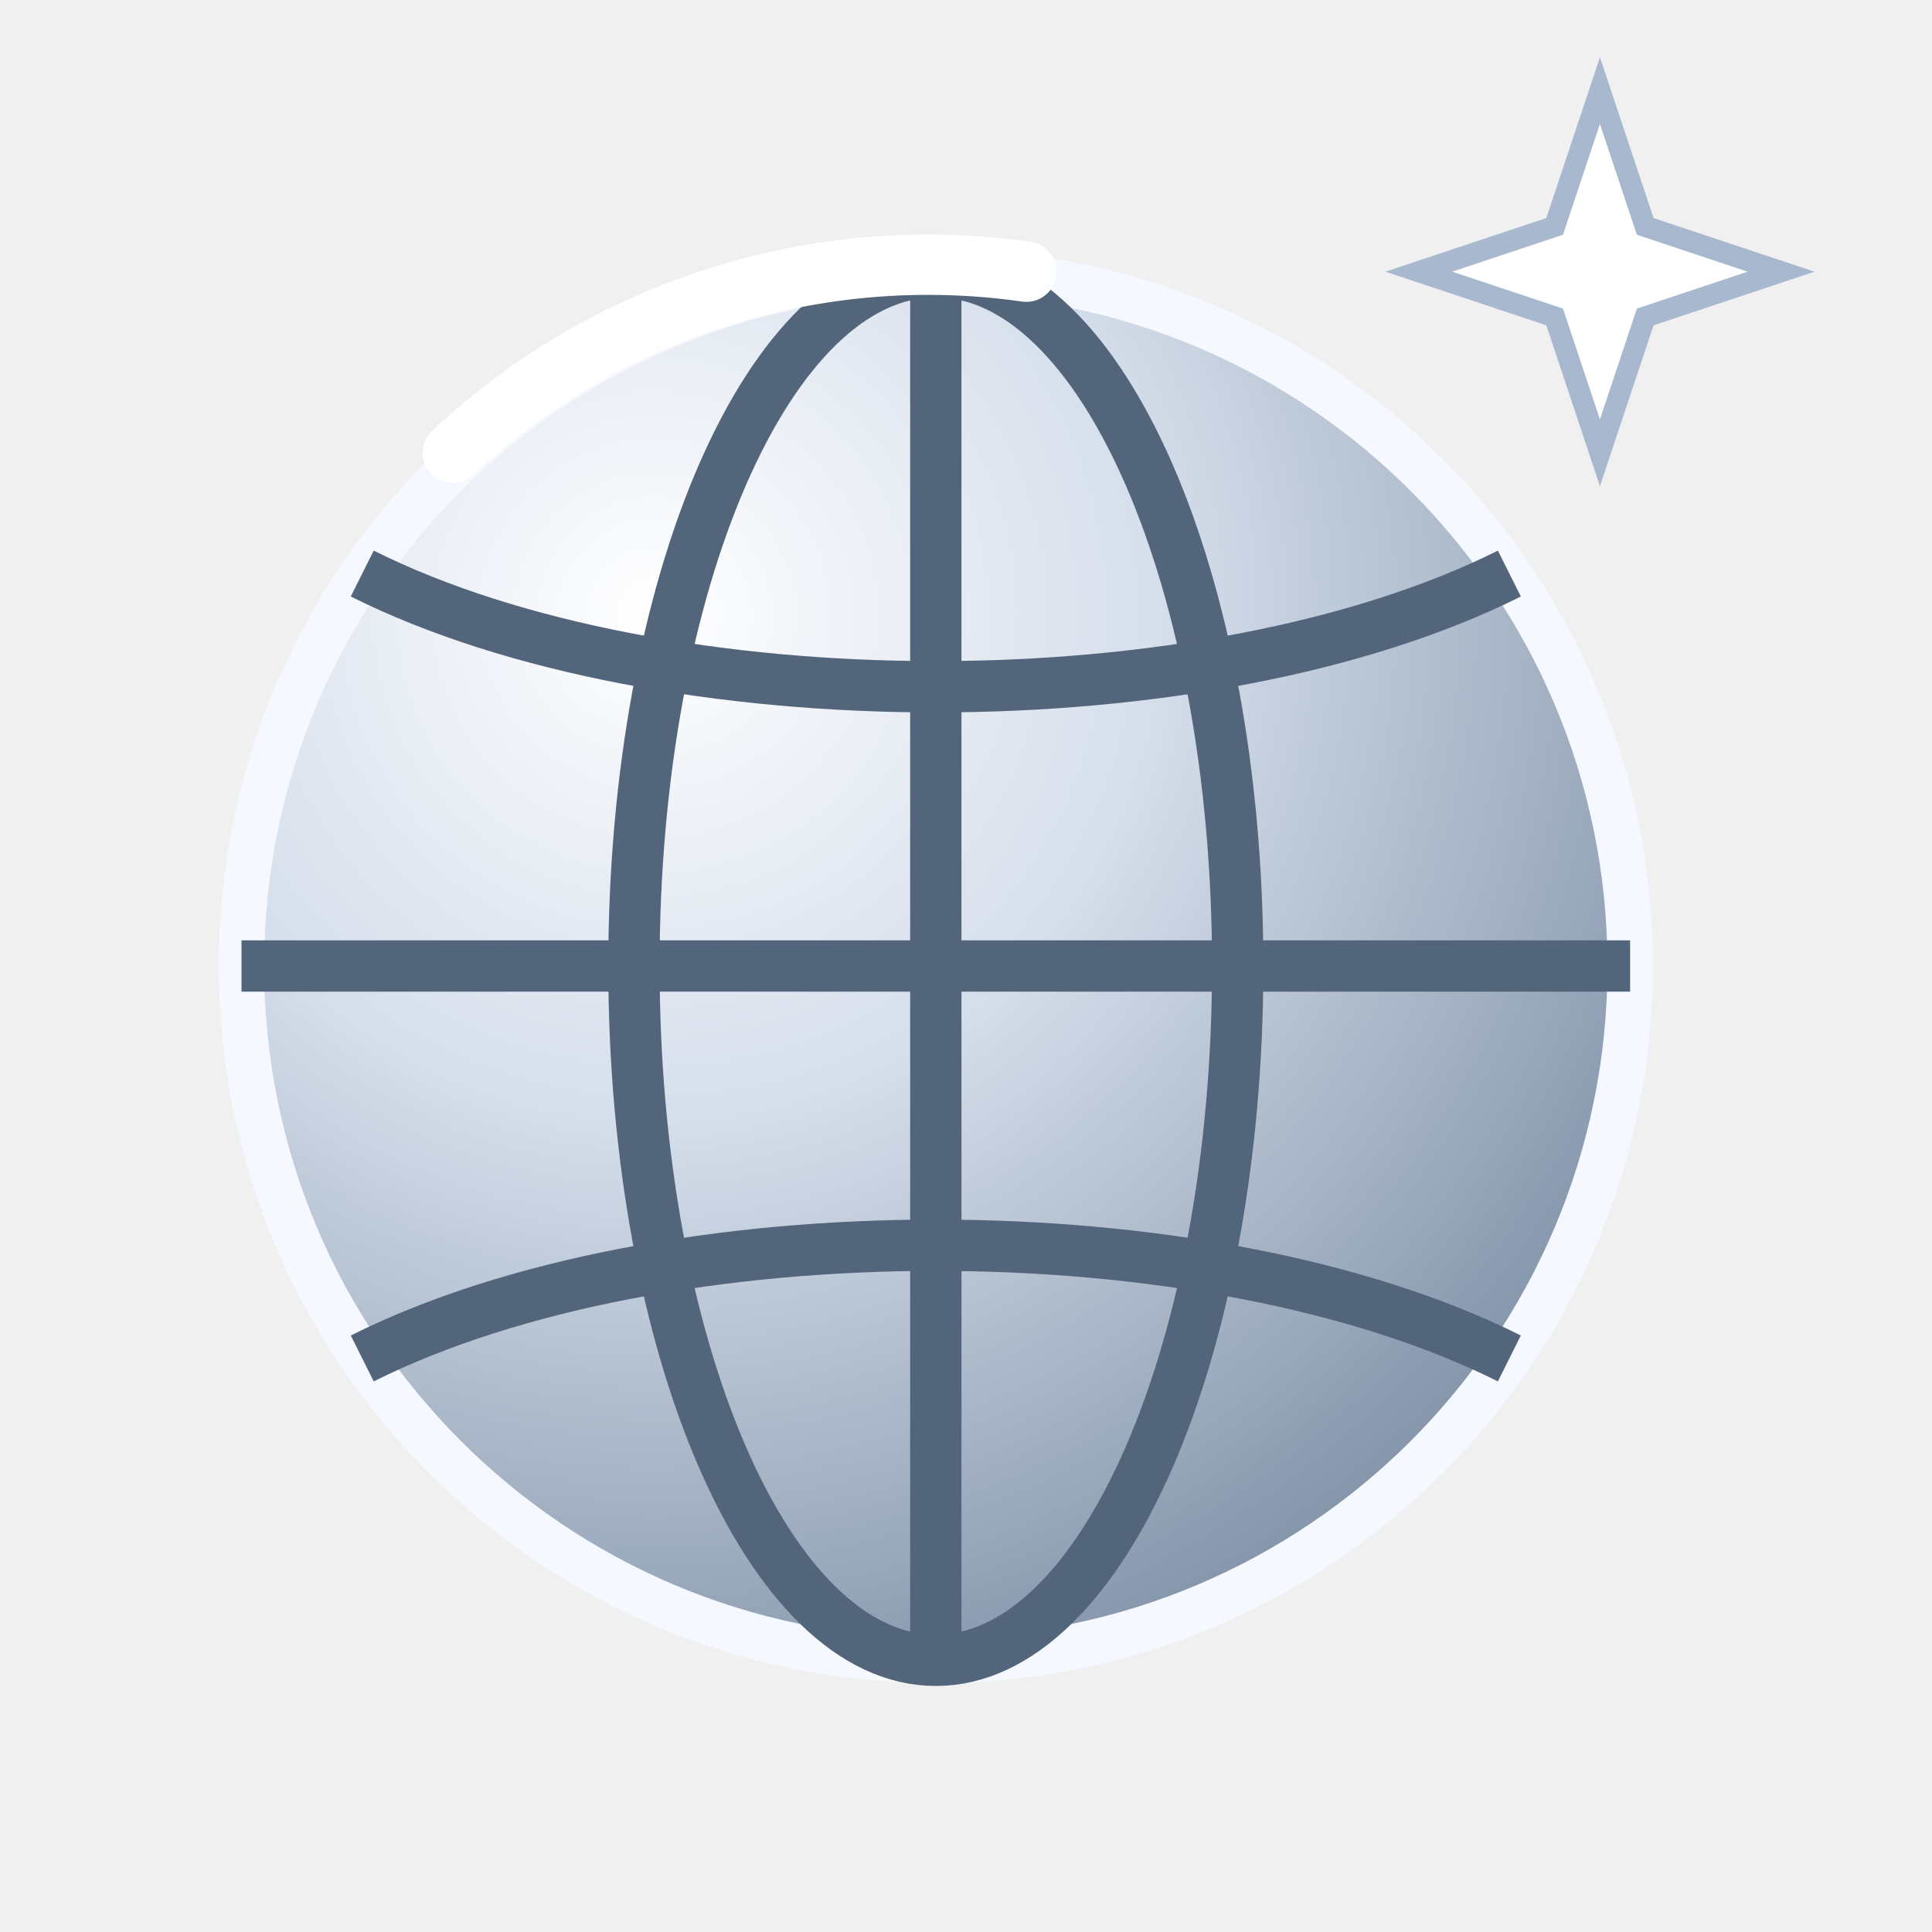
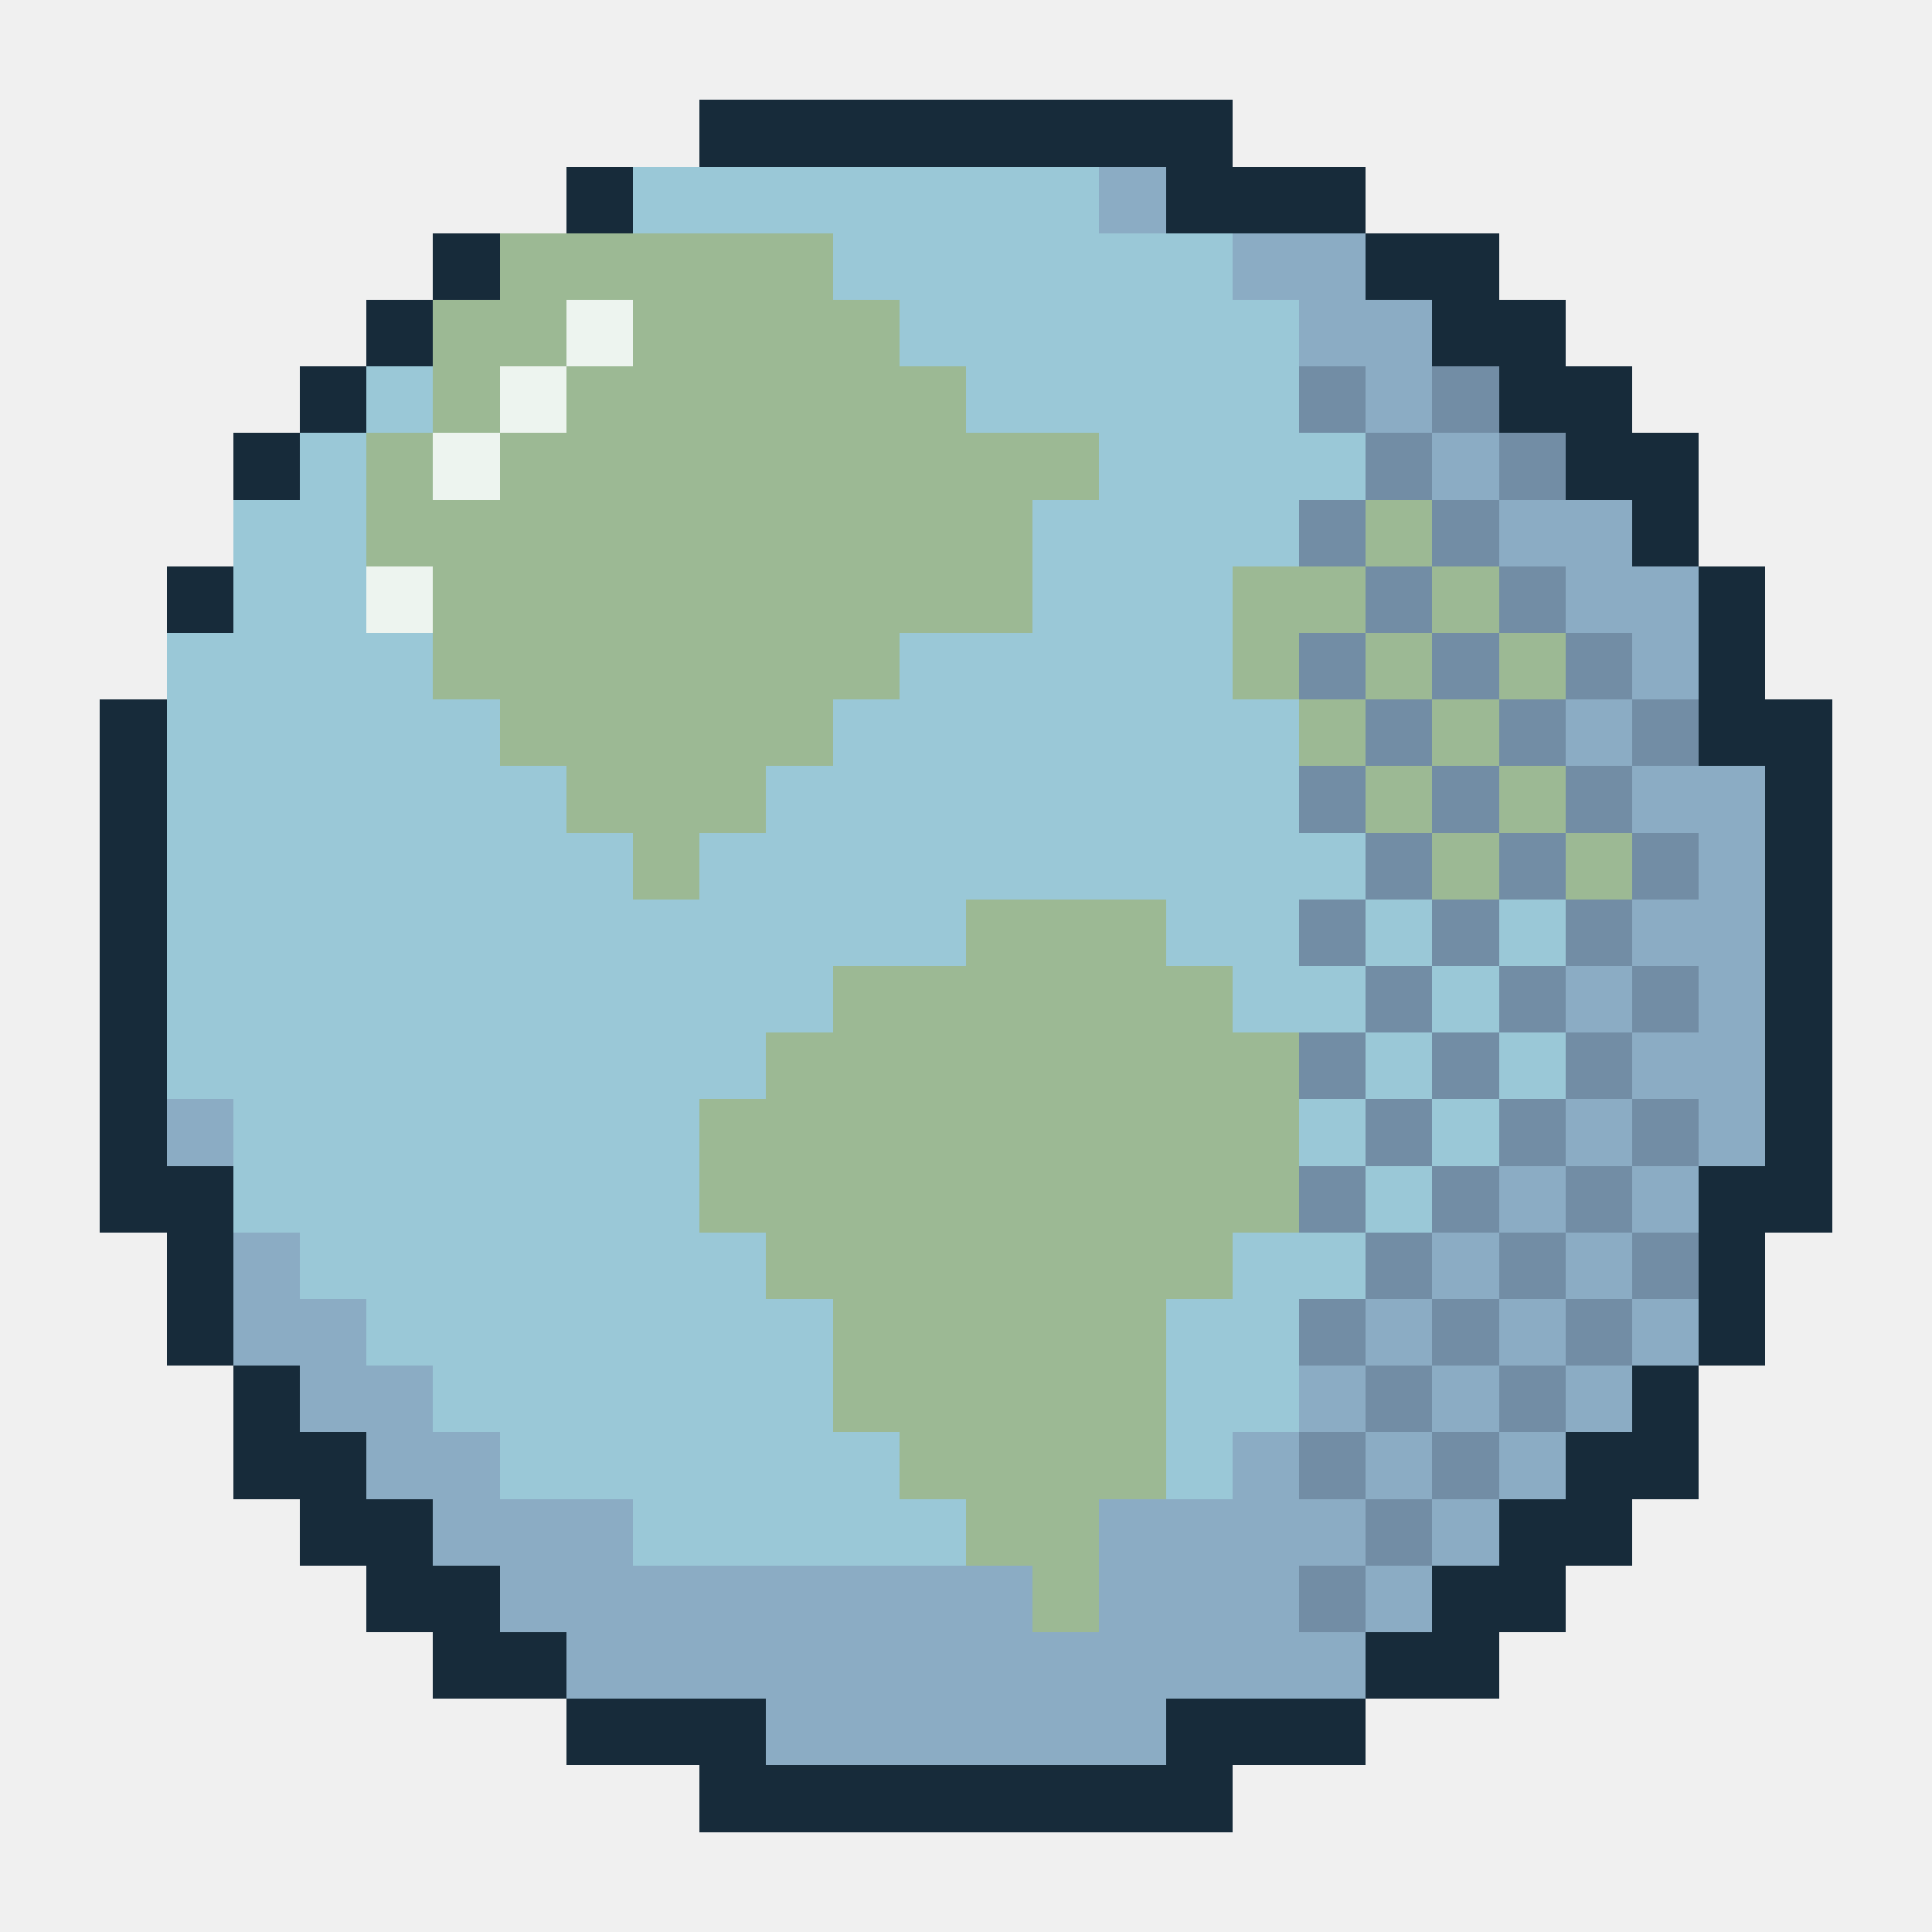
- <svg xmlns="http://www.w3.org/2000/svg" width="64" height="64" viewBox="0 0 64 64">
-   <defs>
-     <radialGradient id="metal" cx=".3" cy=".25" r=".8">
-       <stop stop-color="#fff" />
-       <stop offset=".45" stop-color="#d5deeb" />
-       <stop offset="1" stop-color="#8596ab" />
-     </radialGradient>
-   </defs>
-   <circle cx="31" cy="32" r="23" fill="url(#metal)" stroke="#f5f9ff" stroke-width="1.5" />
-   <g fill="none" stroke="#53657b" stroke-width="1.7">
-     <ellipse cx="31" cy="32" rx="10" ry="23" />
-     <path d="M8 32h46M12 19c10 5 28 5 38 0M12 45c10-5 28-5 38 0M31 9v46" />
-   </g>
-   <path d="M15 15a23 23 0 0 1 19-6" fill="none" stroke="#fff" stroke-width="2" stroke-linecap="round" />
-   <path d="m53 3 1.5 4.5L59 9l-4.5 1.5L53 15l-1.5-4.5L47 9l4.5-1.5Z" fill="#fff" stroke="#a8b9cf" stroke-width=".7" />
+ <svg xmlns="http://www.w3.org/2000/svg" width="44" height="44" viewBox="1.5 1.5 29 29" shape-rendering="crispEdges">
+   <rect x="12" y="3" width="8" height="1" fill="#172b3a" />
+   <rect x="10" y="4" width="1" height="1" fill="#172b3a" />
+   <rect x="11" y="4" width="7" height="1" fill="#9ac8d7" />
+   <rect x="18" y="4" width="1" height="1" fill="#8bacc4" />
+   <rect x="19" y="4" width="3" height="1" fill="#172b3a" />
+   <rect x="8" y="5" width="1" height="1" fill="#172b3a" />
+   <rect x="9" y="5" width="5" height="1" fill="#9cb994" />
+   <rect x="14" y="5" width="6" height="1" fill="#9ac8d7" />
+   <rect x="20" y="5" width="2" height="1" fill="#8bacc4" />
+   <rect x="22" y="5" width="2" height="1" fill="#172b3a" />
+   <rect x="7" y="6" width="1" height="1" fill="#172b3a" />
+   <rect x="8" y="6" width="2" height="1" fill="#9cb994" />
+   <rect x="10" y="6" width="1" height="1" fill="#edf4ef" />
+   <rect x="11" y="6" width="4" height="1" fill="#9cb994" />
+   <rect x="15" y="6" width="6" height="1" fill="#9ac8d7" />
+   <rect x="21" y="6" width="2" height="1" fill="#8bacc4" />
+   <rect x="23" y="6" width="2" height="1" fill="#172b3a" />
+   <rect x="6" y="7" width="1" height="1" fill="#172b3a" />
+   <rect x="7" y="7" width="1" height="1" fill="#9ac8d7" />
+   <rect x="8" y="7" width="1" height="1" fill="#9cb994" />
+   <rect x="9" y="7" width="1" height="1" fill="#edf4ef" />
+   <rect x="10" y="7" width="6" height="1" fill="#9cb994" />
+   <rect x="16" y="7" width="5" height="1" fill="#9ac8d7" />
+   <rect x="21" y="7" width="1" height="1" fill="#728da5" />
+   <rect x="22" y="7" width="1" height="1" fill="#8bacc4" />
+   <rect x="23" y="7" width="1" height="1" fill="#728da5" />
+   <rect x="24" y="7" width="2" height="1" fill="#172b3a" />
+   <rect x="5" y="8" width="1" height="1" fill="#172b3a" />
+   <rect x="6" y="8" width="1" height="1" fill="#9ac8d7" />
+   <rect x="7" y="8" width="1" height="1" fill="#9cb994" />
+   <rect x="8" y="8" width="1" height="1" fill="#edf4ef" />
+   <rect x="9" y="8" width="9" height="1" fill="#9cb994" />
+   <rect x="18" y="8" width="4" height="1" fill="#9ac8d7" />
+   <rect x="22" y="8" width="1" height="1" fill="#728da5" />
+   <rect x="23" y="8" width="1" height="1" fill="#8bacc4" />
+   <rect x="24" y="8" width="1" height="1" fill="#728da5" />
+   <rect x="25" y="8" width="2" height="1" fill="#172b3a" />
+   <rect x="5" y="9" width="2" height="1" fill="#9ac8d7" />
+   <rect x="7" y="9" width="10" height="1" fill="#9cb994" />
+   <rect x="17" y="9" width="4" height="1" fill="#9ac8d7" />
+   <rect x="21" y="9" width="1" height="1" fill="#728da5" />
+   <rect x="22" y="9" width="1" height="1" fill="#9cb994" />
+   <rect x="23" y="9" width="1" height="1" fill="#728da5" />
+   <rect x="24" y="9" width="2" height="1" fill="#8bacc4" />
+   <rect x="26" y="9" width="1" height="1" fill="#172b3a" />
+   <rect x="4" y="10" width="1" height="1" fill="#172b3a" />
+   <rect x="5" y="10" width="2" height="1" fill="#9ac8d7" />
+   <rect x="7" y="10" width="1" height="1" fill="#edf4ef" />
+   <rect x="8" y="10" width="9" height="1" fill="#9cb994" />
+   <rect x="17" y="10" width="3" height="1" fill="#9ac8d7" />
+   <rect x="20" y="10" width="2" height="1" fill="#9cb994" />
+   <rect x="22" y="10" width="1" height="1" fill="#728da5" />
+   <rect x="23" y="10" width="1" height="1" fill="#9cb994" />
+   <rect x="24" y="10" width="1" height="1" fill="#728da5" />
+   <rect x="25" y="10" width="2" height="1" fill="#8bacc4" />
+   <rect x="27" y="10" width="1" height="1" fill="#172b3a" />
+   <rect x="4" y="11" width="4" height="1" fill="#9ac8d7" />
+   <rect x="8" y="11" width="7" height="1" fill="#9cb994" />
+   <rect x="15" y="11" width="5" height="1" fill="#9ac8d7" />
+   <rect x="20" y="11" width="1" height="1" fill="#9cb994" />
+   <rect x="21" y="11" width="1" height="1" fill="#728da5" />
+   <rect x="22" y="11" width="1" height="1" fill="#9cb994" />
+   <rect x="23" y="11" width="1" height="1" fill="#728da5" />
+   <rect x="24" y="11" width="1" height="1" fill="#9cb994" />
+   <rect x="25" y="11" width="1" height="1" fill="#728da5" />
+   <rect x="26" y="11" width="1" height="1" fill="#8bacc4" />
+   <rect x="27" y="11" width="1" height="1" fill="#172b3a" />
+   <rect x="3" y="12" width="1" height="1" fill="#172b3a" />
+   <rect x="4" y="12" width="5" height="1" fill="#9ac8d7" />
+   <rect x="9" y="12" width="5" height="1" fill="#9cb994" />
+   <rect x="14" y="12" width="7" height="1" fill="#9ac8d7" />
+   <rect x="21" y="12" width="1" height="1" fill="#9cb994" />
+   <rect x="22" y="12" width="1" height="1" fill="#728da5" />
+   <rect x="23" y="12" width="1" height="1" fill="#9cb994" />
+   <rect x="24" y="12" width="1" height="1" fill="#728da5" />
+   <rect x="25" y="12" width="1" height="1" fill="#8bacc4" />
+   <rect x="26" y="12" width="1" height="1" fill="#728da5" />
+   <rect x="27" y="12" width="2" height="1" fill="#172b3a" />
+   <rect x="3" y="13" width="1" height="1" fill="#172b3a" />
+   <rect x="4" y="13" width="6" height="1" fill="#9ac8d7" />
+   <rect x="10" y="13" width="3" height="1" fill="#9cb994" />
+   <rect x="13" y="13" width="8" height="1" fill="#9ac8d7" />
+   <rect x="21" y="13" width="1" height="1" fill="#728da5" />
+   <rect x="22" y="13" width="1" height="1" fill="#9cb994" />
+   <rect x="23" y="13" width="1" height="1" fill="#728da5" />
+   <rect x="24" y="13" width="1" height="1" fill="#9cb994" />
+   <rect x="25" y="13" width="1" height="1" fill="#728da5" />
+   <rect x="26" y="13" width="2" height="1" fill="#8bacc4" />
+   <rect x="28" y="13" width="1" height="1" fill="#172b3a" />
+   <rect x="3" y="14" width="1" height="1" fill="#172b3a" />
+   <rect x="4" y="14" width="7" height="1" fill="#9ac8d7" />
+   <rect x="11" y="14" width="1" height="1" fill="#9cb994" />
+   <rect x="12" y="14" width="10" height="1" fill="#9ac8d7" />
+   <rect x="22" y="14" width="1" height="1" fill="#728da5" />
+   <rect x="23" y="14" width="1" height="1" fill="#9cb994" />
+   <rect x="24" y="14" width="1" height="1" fill="#728da5" />
+   <rect x="25" y="14" width="1" height="1" fill="#9cb994" />
+   <rect x="26" y="14" width="1" height="1" fill="#728da5" />
+   <rect x="27" y="14" width="1" height="1" fill="#8bacc4" />
+   <rect x="28" y="14" width="1" height="1" fill="#172b3a" />
+   <rect x="3" y="15" width="1" height="1" fill="#172b3a" />
+   <rect x="4" y="15" width="12" height="1" fill="#9ac8d7" />
+   <rect x="16" y="15" width="3" height="1" fill="#9cb994" />
+   <rect x="19" y="15" width="2" height="1" fill="#9ac8d7" />
+   <rect x="21" y="15" width="1" height="1" fill="#728da5" />
+   <rect x="22" y="15" width="1" height="1" fill="#9ac8d7" />
+   <rect x="23" y="15" width="1" height="1" fill="#728da5" />
+   <rect x="24" y="15" width="1" height="1" fill="#9ac8d7" />
+   <rect x="25" y="15" width="1" height="1" fill="#728da5" />
+   <rect x="26" y="15" width="2" height="1" fill="#8bacc4" />
+   <rect x="28" y="15" width="1" height="1" fill="#172b3a" />
+   <rect x="3" y="16" width="1" height="1" fill="#172b3a" />
+   <rect x="4" y="16" width="10" height="1" fill="#9ac8d7" />
+   <rect x="14" y="16" width="6" height="1" fill="#9cb994" />
+   <rect x="20" y="16" width="2" height="1" fill="#9ac8d7" />
+   <rect x="22" y="16" width="1" height="1" fill="#728da5" />
+   <rect x="23" y="16" width="1" height="1" fill="#9ac8d7" />
+   <rect x="24" y="16" width="1" height="1" fill="#728da5" />
+   <rect x="25" y="16" width="1" height="1" fill="#8bacc4" />
+   <rect x="26" y="16" width="1" height="1" fill="#728da5" />
+   <rect x="27" y="16" width="1" height="1" fill="#8bacc4" />
+   <rect x="28" y="16" width="1" height="1" fill="#172b3a" />
+   <rect x="3" y="17" width="1" height="1" fill="#172b3a" />
+   <rect x="4" y="17" width="9" height="1" fill="#9ac8d7" />
+   <rect x="13" y="17" width="8" height="1" fill="#9cb994" />
+   <rect x="21" y="17" width="1" height="1" fill="#728da5" />
+   <rect x="22" y="17" width="1" height="1" fill="#9ac8d7" />
+   <rect x="23" y="17" width="1" height="1" fill="#728da5" />
+   <rect x="24" y="17" width="1" height="1" fill="#9ac8d7" />
+   <rect x="25" y="17" width="1" height="1" fill="#728da5" />
+   <rect x="26" y="17" width="2" height="1" fill="#8bacc4" />
+   <rect x="28" y="17" width="1" height="1" fill="#172b3a" />
+   <rect x="3" y="18" width="1" height="1" fill="#172b3a" />
+   <rect x="4" y="18" width="1" height="1" fill="#8bacc4" />
+   <rect x="5" y="18" width="7" height="1" fill="#9ac8d7" />
+   <rect x="12" y="18" width="9" height="1" fill="#9cb994" />
+   <rect x="21" y="18" width="1" height="1" fill="#9ac8d7" />
+   <rect x="22" y="18" width="1" height="1" fill="#728da5" />
+   <rect x="23" y="18" width="1" height="1" fill="#9ac8d7" />
+   <rect x="24" y="18" width="1" height="1" fill="#728da5" />
+   <rect x="25" y="18" width="1" height="1" fill="#8bacc4" />
+   <rect x="26" y="18" width="1" height="1" fill="#728da5" />
+   <rect x="27" y="18" width="1" height="1" fill="#8bacc4" />
+   <rect x="28" y="18" width="1" height="1" fill="#172b3a" />
+   <rect x="3" y="19" width="2" height="1" fill="#172b3a" />
+   <rect x="5" y="19" width="7" height="1" fill="#9ac8d7" />
+   <rect x="12" y="19" width="9" height="1" fill="#9cb994" />
+   <rect x="21" y="19" width="1" height="1" fill="#728da5" />
+   <rect x="22" y="19" width="1" height="1" fill="#9ac8d7" />
+   <rect x="23" y="19" width="1" height="1" fill="#728da5" />
+   <rect x="24" y="19" width="1" height="1" fill="#8bacc4" />
+   <rect x="25" y="19" width="1" height="1" fill="#728da5" />
+   <rect x="26" y="19" width="1" height="1" fill="#8bacc4" />
+   <rect x="27" y="19" width="2" height="1" fill="#172b3a" />
+   <rect x="4" y="20" width="1" height="1" fill="#172b3a" />
+   <rect x="5" y="20" width="1" height="1" fill="#8bacc4" />
+   <rect x="6" y="20" width="7" height="1" fill="#9ac8d7" />
+   <rect x="13" y="20" width="7" height="1" fill="#9cb994" />
+   <rect x="20" y="20" width="2" height="1" fill="#9ac8d7" />
+   <rect x="22" y="20" width="1" height="1" fill="#728da5" />
+   <rect x="23" y="20" width="1" height="1" fill="#8bacc4" />
+   <rect x="24" y="20" width="1" height="1" fill="#728da5" />
+   <rect x="25" y="20" width="1" height="1" fill="#8bacc4" />
+   <rect x="26" y="20" width="1" height="1" fill="#728da5" />
+   <rect x="27" y="20" width="1" height="1" fill="#172b3a" />
+   <rect x="4" y="21" width="1" height="1" fill="#172b3a" />
+   <rect x="5" y="21" width="2" height="1" fill="#8bacc4" />
+   <rect x="7" y="21" width="7" height="1" fill="#9ac8d7" />
+   <rect x="14" y="21" width="5" height="1" fill="#9cb994" />
+   <rect x="19" y="21" width="2" height="1" fill="#9ac8d7" />
+   <rect x="21" y="21" width="1" height="1" fill="#728da5" />
+   <rect x="22" y="21" width="1" height="1" fill="#8bacc4" />
+   <rect x="23" y="21" width="1" height="1" fill="#728da5" />
+   <rect x="24" y="21" width="1" height="1" fill="#8bacc4" />
+   <rect x="25" y="21" width="1" height="1" fill="#728da5" />
+   <rect x="26" y="21" width="1" height="1" fill="#8bacc4" />
+   <rect x="27" y="21" width="1" height="1" fill="#172b3a" />
+   <rect x="5" y="22" width="1" height="1" fill="#172b3a" />
+   <rect x="6" y="22" width="2" height="1" fill="#8bacc4" />
+   <rect x="8" y="22" width="6" height="1" fill="#9ac8d7" />
+   <rect x="14" y="22" width="5" height="1" fill="#9cb994" />
+   <rect x="19" y="22" width="2" height="1" fill="#9ac8d7" />
+   <rect x="21" y="22" width="1" height="1" fill="#8bacc4" />
+   <rect x="22" y="22" width="1" height="1" fill="#728da5" />
+   <rect x="23" y="22" width="1" height="1" fill="#8bacc4" />
+   <rect x="24" y="22" width="1" height="1" fill="#728da5" />
+   <rect x="25" y="22" width="1" height="1" fill="#8bacc4" />
+   <rect x="26" y="22" width="1" height="1" fill="#172b3a" />
+   <rect x="5" y="23" width="2" height="1" fill="#172b3a" />
+   <rect x="7" y="23" width="2" height="1" fill="#8bacc4" />
+   <rect x="9" y="23" width="6" height="1" fill="#9ac8d7" />
+   <rect x="15" y="23" width="4" height="1" fill="#9cb994" />
+   <rect x="19" y="23" width="1" height="1" fill="#9ac8d7" />
+   <rect x="20" y="23" width="1" height="1" fill="#8bacc4" />
+   <rect x="21" y="23" width="1" height="1" fill="#728da5" />
+   <rect x="22" y="23" width="1" height="1" fill="#8bacc4" />
+   <rect x="23" y="23" width="1" height="1" fill="#728da5" />
+   <rect x="24" y="23" width="1" height="1" fill="#8bacc4" />
+   <rect x="25" y="23" width="2" height="1" fill="#172b3a" />
+   <rect x="6" y="24" width="2" height="1" fill="#172b3a" />
+   <rect x="8" y="24" width="3" height="1" fill="#8bacc4" />
+   <rect x="11" y="24" width="5" height="1" fill="#9ac8d7" />
+   <rect x="16" y="24" width="2" height="1" fill="#9cb994" />
+   <rect x="18" y="24" width="4" height="1" fill="#8bacc4" />
+   <rect x="22" y="24" width="1" height="1" fill="#728da5" />
+   <rect x="23" y="24" width="1" height="1" fill="#8bacc4" />
+   <rect x="24" y="24" width="2" height="1" fill="#172b3a" />
+   <rect x="7" y="25" width="2" height="1" fill="#172b3a" />
+   <rect x="9" y="25" width="8" height="1" fill="#8bacc4" />
+   <rect x="17" y="25" width="1" height="1" fill="#9cb994" />
+   <rect x="18" y="25" width="3" height="1" fill="#8bacc4" />
+   <rect x="21" y="25" width="1" height="1" fill="#728da5" />
+   <rect x="22" y="25" width="1" height="1" fill="#8bacc4" />
+   <rect x="23" y="25" width="2" height="1" fill="#172b3a" />
+   <rect x="8" y="26" width="2" height="1" fill="#172b3a" />
+   <rect x="10" y="26" width="12" height="1" fill="#8bacc4" />
+   <rect x="22" y="26" width="2" height="1" fill="#172b3a" />
+   <rect x="10" y="27" width="3" height="1" fill="#172b3a" />
+   <rect x="13" y="27" width="6" height="1" fill="#8bacc4" />
+   <rect x="19" y="27" width="3" height="1" fill="#172b3a" />
+   <rect x="12" y="28" width="8" height="1" fill="#172b3a" />
</svg>
